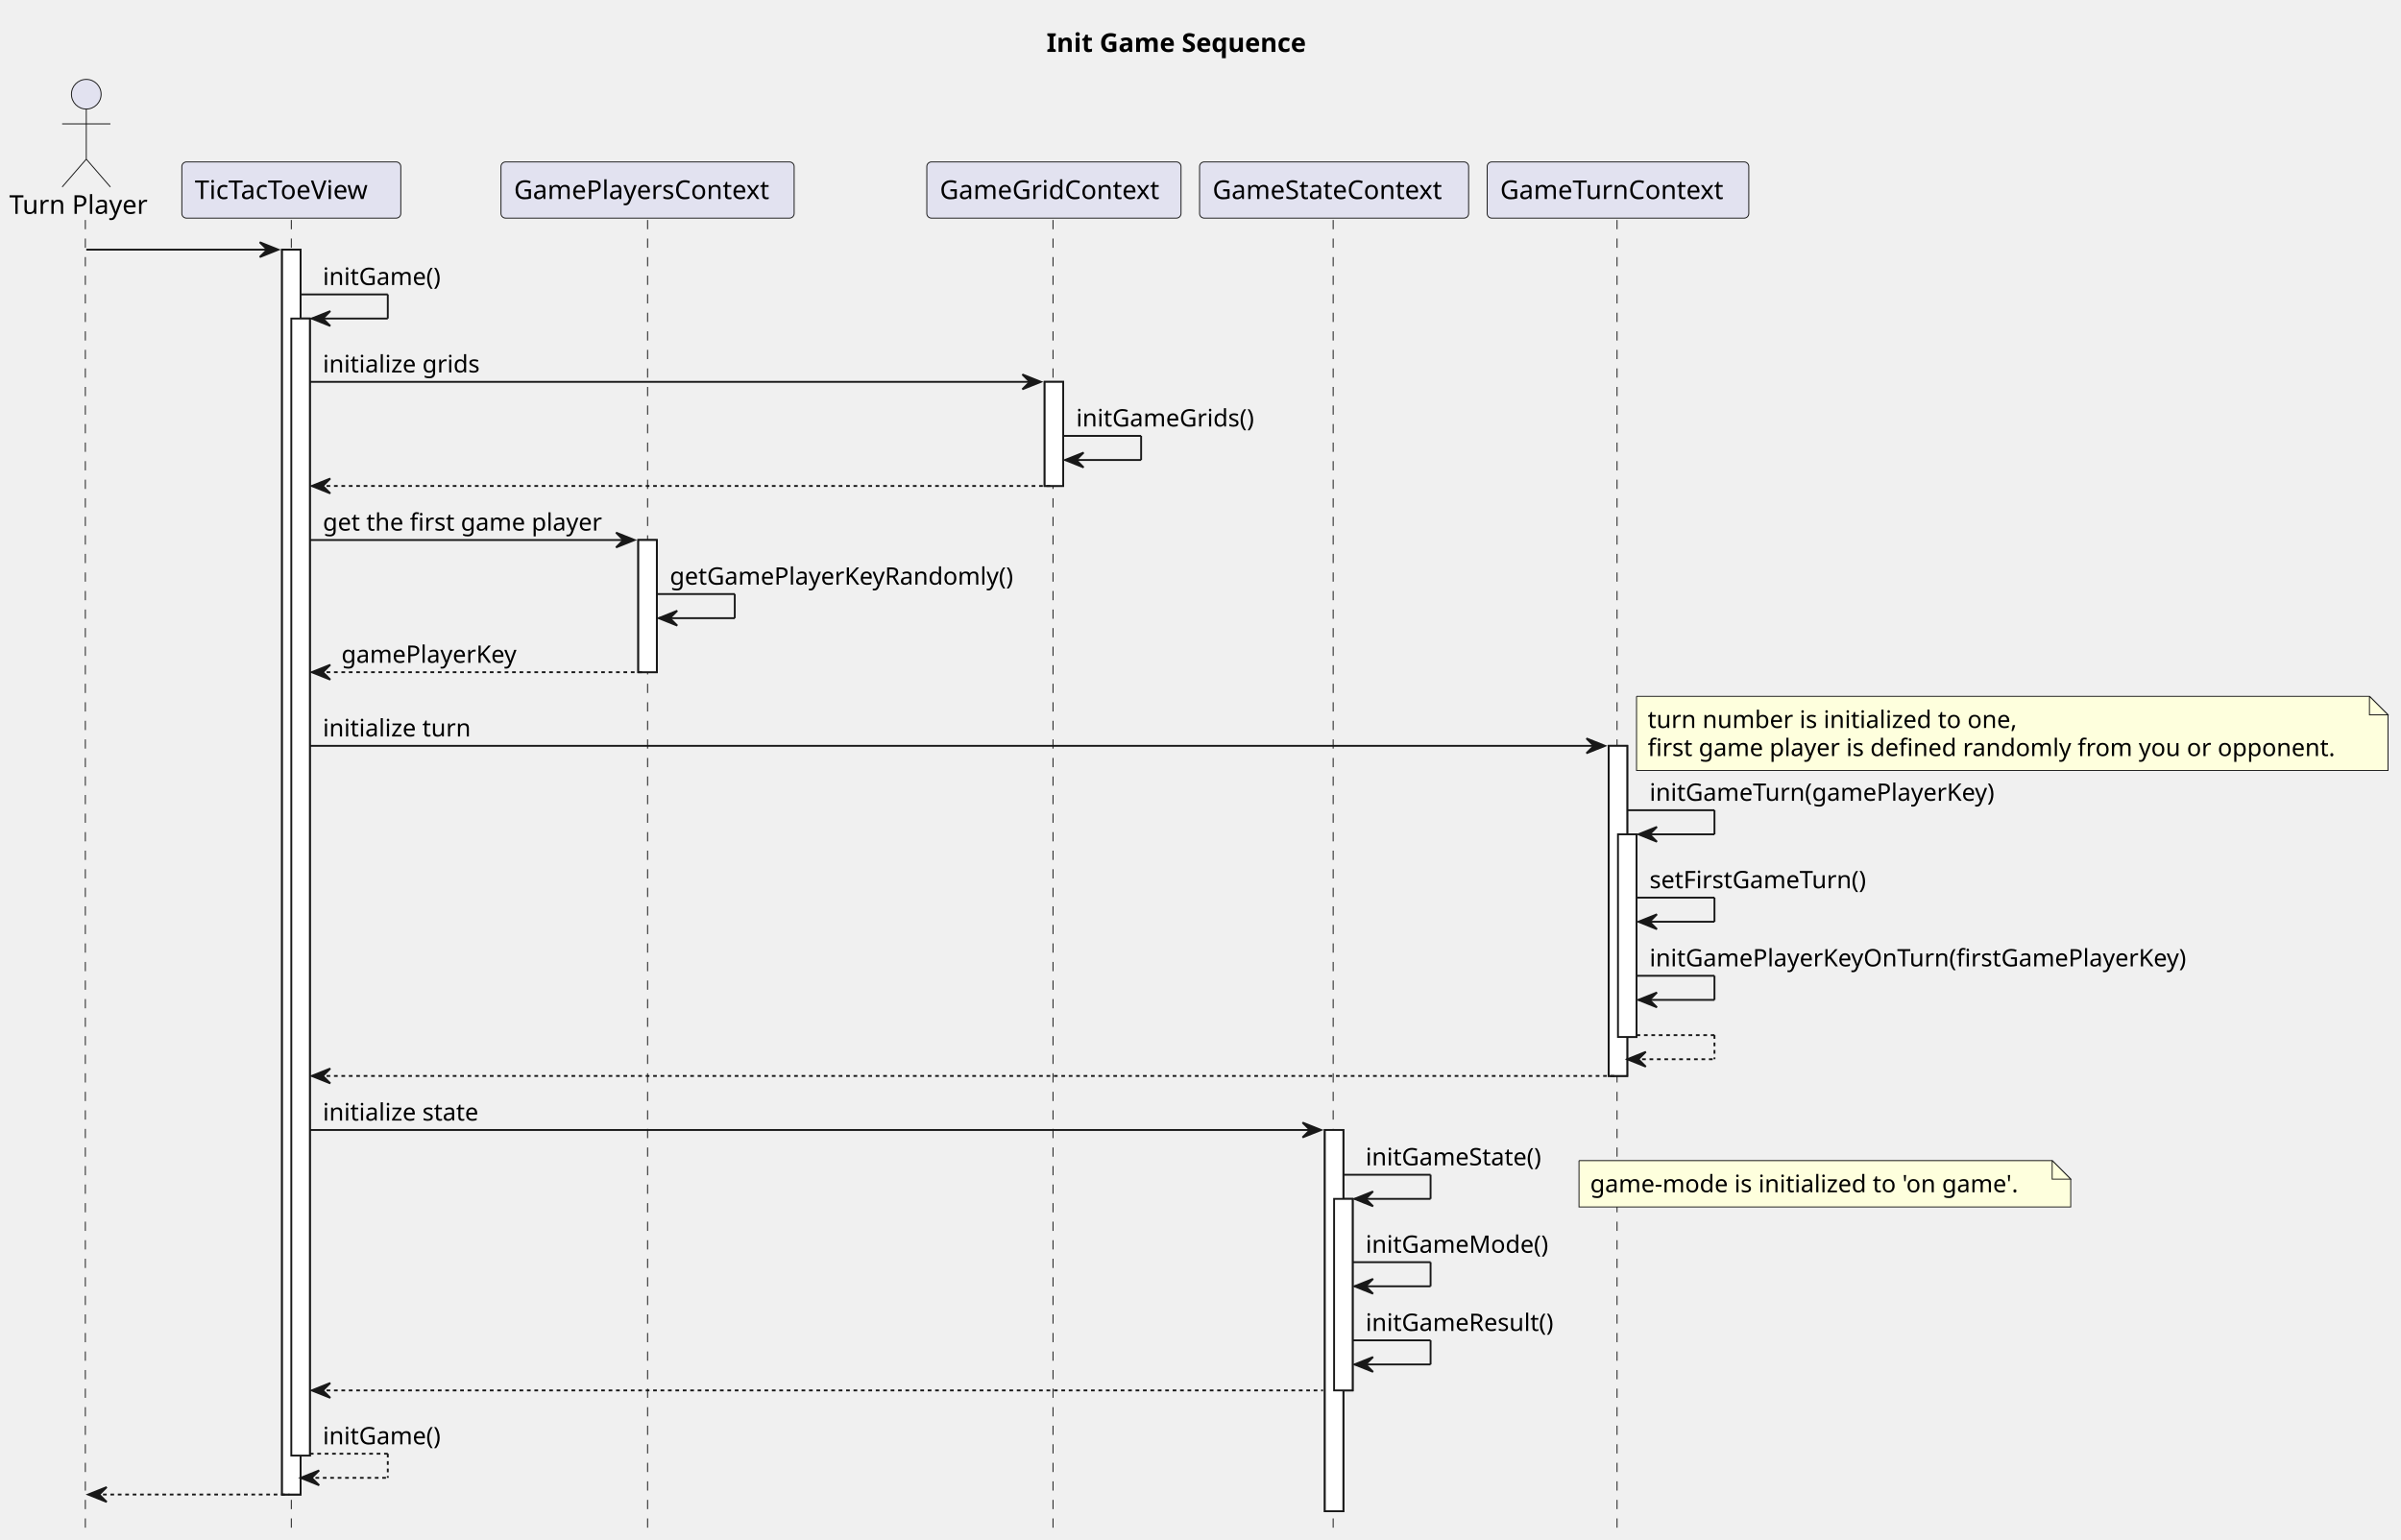
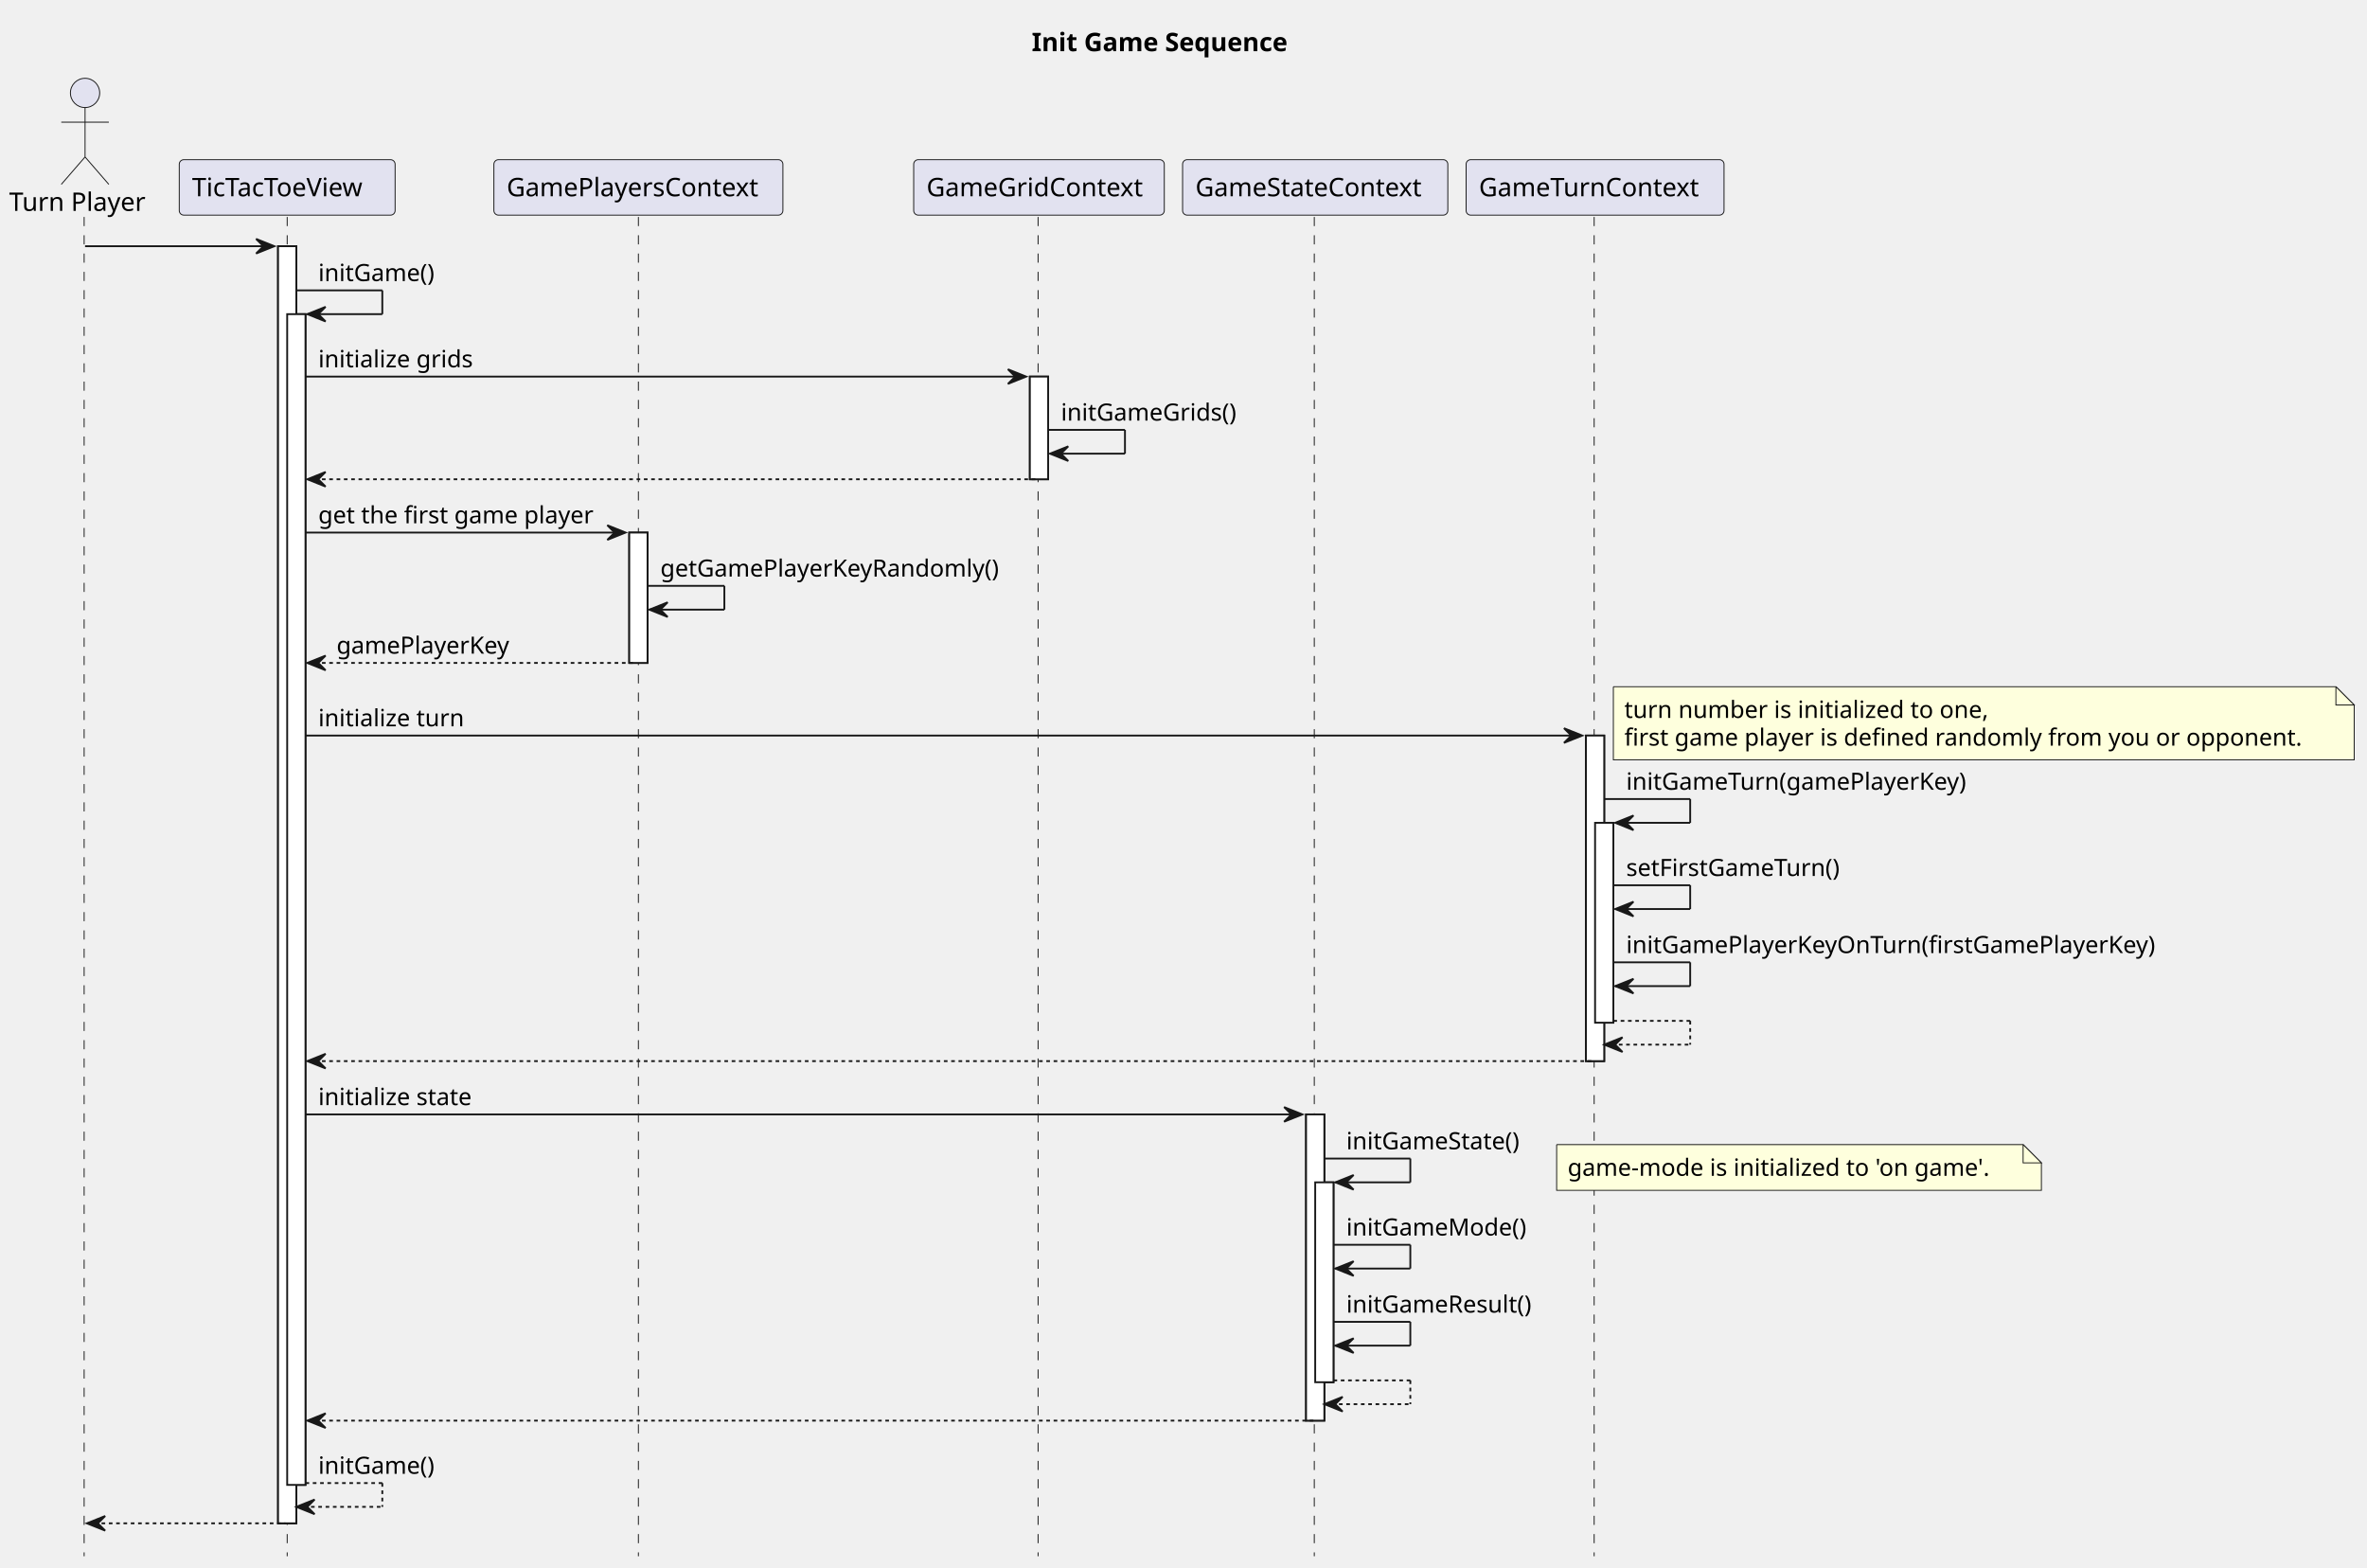
- <svg xmlns="http://www.w3.org/2000/svg" contentStyleType="text/css" height="830px" preserveAspectRatio="none" style="width:1294px;height:830px;background:#FFFFFF;" version="1.1" viewBox="0 0 1294 830" width="1294px" zoomAndPan="magnify">
+ <svg xmlns="http://www.w3.org/2000/svg" contentStyleType="text/css" height="857px" preserveAspectRatio="none" style="width:1294px;height:857px;background:#FFFFFF;" version="1.1" viewBox="0 0 1294 857" width="1294px" zoomAndPan="magnify">
  <defs />
  <g>
    <text fill="#000000" font-family="sans-serif" font-size="14" font-weight="bold" lengthAdjust="spacing" textLength="158" x="564" y="27.995">Init Game Sequence</text>
-     <rect fill="#FFFFFF" height="671.125" style="stroke:#181818;stroke-width:1.0;" width="10" x="152" y="134.594" />
-     <rect fill="#FFFFFF" height="612.992" style="stroke:#181818;stroke-width:1.0;" width="10" x="157" y="171.727" />
+     <rect fill="#FFFFFF" height="698.125" style="stroke:#181818;stroke-width:1.0;" width="10" x="152" y="134.594" />
+     <rect fill="#FFFFFF" height="639.992" style="stroke:#181818;stroke-width:1.0;" width="10" x="157" y="171.727" />
    <rect fill="#FFFFFF" height="71.266" style="stroke:#181818;stroke-width:1.0;" width="10" x="344" y="291.125" />
    <rect fill="#FFFFFF" height="56.133" style="stroke:#181818;stroke-width:1.0;" width="10" x="563" y="205.859" />
-     <rect fill="#FFFFFF" height="205.531" style="stroke:#181818;stroke-width:1.0;" width="10" x="714" y="609.188" />
-     <rect fill="#FFFFFF" height="103.266" style="stroke:#181818;stroke-width:1.0;" width="10" x="719" y="646.32" />
+     <rect fill="#FFFFFF" height="167.398" style="stroke:#181818;stroke-width:1.0;" width="10" x="714" y="609.188" />
+     <rect fill="#FFFFFF" height="109.266" style="stroke:#181818;stroke-width:1.0;" width="10" x="719" y="646.32" />
    <rect fill="#FFFFFF" height="177.965" style="stroke:#181818;stroke-width:1.0;" width="10" x="867" y="402.09" />
    <rect fill="#FFFFFF" height="109.266" style="stroke:#181818;stroke-width:1.0;" width="10" x="872" y="449.789" />
-     <line style="stroke:#181818;stroke-width:0.5;stroke-dasharray:5.0,5.0;" x1="46" x2="46" y1="118.594" y2="823.719" />
-     <line style="stroke:#181818;stroke-width:0.5;stroke-dasharray:5.0,5.0;" x1="157" x2="157" y1="118.594" y2="823.719" />
-     <line style="stroke:#181818;stroke-width:0.5;stroke-dasharray:5.0,5.0;" x1="349" x2="349" y1="118.594" y2="823.719" />
-     <line style="stroke:#181818;stroke-width:0.5;stroke-dasharray:5.0,5.0;" x1="567.5" x2="567.5" y1="118.594" y2="823.719" />
-     <line style="stroke:#181818;stroke-width:0.5;stroke-dasharray:5.0,5.0;" x1="718.5" x2="718.5" y1="118.594" y2="823.719" />
-     <line style="stroke:#181818;stroke-width:0.5;stroke-dasharray:5.0,5.0;" x1="871.5" x2="871.5" y1="118.594" y2="823.719" />
+     <line style="stroke:#181818;stroke-width:0.5;stroke-dasharray:5.0,5.0;" x1="46" x2="46" y1="118.594" y2="850.719" />
+     <line style="stroke:#181818;stroke-width:0.5;stroke-dasharray:5.0,5.0;" x1="157" x2="157" y1="118.594" y2="850.719" />
+     <line style="stroke:#181818;stroke-width:0.5;stroke-dasharray:5.0,5.0;" x1="349" x2="349" y1="118.594" y2="850.719" />
+     <line style="stroke:#181818;stroke-width:0.5;stroke-dasharray:5.0,5.0;" x1="567.5" x2="567.5" y1="118.594" y2="850.719" />
+     <line style="stroke:#181818;stroke-width:0.5;stroke-dasharray:5.0,5.0;" x1="718.5" x2="718.5" y1="118.594" y2="850.719" />
+     <line style="stroke:#181818;stroke-width:0.5;stroke-dasharray:5.0,5.0;" x1="871.5" x2="871.5" y1="118.594" y2="850.719" />
    <text fill="#000000" font-family="sans-serif" font-size="14" lengthAdjust="spacing" textLength="77" x="5" y="115.292">Turn Player</text>
    <ellipse cx="46.5" cy="50.797" fill="#E2E2F0" rx="8" ry="8" style="stroke:#181818;stroke-width:0.5;" />
    <path d="M46.5,58.797 L46.5,85.797 M33.5,66.797 L59.5,66.797 M46.5,85.797 L33.5,100.797 M46.5,85.797 L59.5,100.797 " fill="none" style="stroke:#181818;stroke-width:0.5;" />
    <rect fill="#E2E2F0" height="30.297" rx="2.5" ry="2.5" style="stroke:#181818;stroke-width:0.5;" width="118" x="98" y="87.297" />
    <text fill="#000000" font-family="sans-serif" font-size="14" lengthAdjust="spacing" textLength="104" x="105" y="107.292">TicTacToeView</text>
    <rect fill="#E2E2F0" height="30.297" rx="2.5" ry="2.5" style="stroke:#181818;stroke-width:0.5;" width="158" x="270" y="87.297" />
    <text fill="#000000" font-family="sans-serif" font-size="14" lengthAdjust="spacing" textLength="144" x="277" y="107.292">GamePlayersContext</text>
    <rect fill="#E2E2F0" height="30.297" rx="2.5" ry="2.5" style="stroke:#181818;stroke-width:0.5;" width="137" x="499.5" y="87.297" />
    <text fill="#000000" font-family="sans-serif" font-size="14" lengthAdjust="spacing" textLength="123" x="506.5" y="107.292">GameGridContext</text>
    <rect fill="#E2E2F0" height="30.297" rx="2.5" ry="2.5" style="stroke:#181818;stroke-width:0.5;" width="145" x="646.5" y="87.297" />
    <text fill="#000000" font-family="sans-serif" font-size="14" lengthAdjust="spacing" textLength="131" x="653.5" y="107.292">GameStateContext</text>
    <rect fill="#E2E2F0" height="30.297" rx="2.5" ry="2.5" style="stroke:#181818;stroke-width:0.5;" width="141" x="801.5" y="87.297" />
    <text fill="#000000" font-family="sans-serif" font-size="14" lengthAdjust="spacing" textLength="127" x="808.5" y="107.292">GameTurnContext</text>
-     <rect fill="#FFFFFF" height="671.125" style="stroke:#181818;stroke-width:1.0;" width="10" x="152" y="134.594" />
-     <rect fill="#FFFFFF" height="612.992" style="stroke:#181818;stroke-width:1.0;" width="10" x="157" y="171.727" />
+     <rect fill="#FFFFFF" height="698.125" style="stroke:#181818;stroke-width:1.0;" width="10" x="152" y="134.594" />
+     <rect fill="#FFFFFF" height="639.992" style="stroke:#181818;stroke-width:1.0;" width="10" x="157" y="171.727" />
    <rect fill="#FFFFFF" height="71.266" style="stroke:#181818;stroke-width:1.0;" width="10" x="344" y="291.125" />
    <rect fill="#FFFFFF" height="56.133" style="stroke:#181818;stroke-width:1.0;" width="10" x="563" y="205.859" />
-     <rect fill="#FFFFFF" height="205.531" style="stroke:#181818;stroke-width:1.0;" width="10" x="714" y="609.188" />
-     <rect fill="#FFFFFF" height="103.266" style="stroke:#181818;stroke-width:1.0;" width="10" x="719" y="646.32" />
+     <rect fill="#FFFFFF" height="167.398" style="stroke:#181818;stroke-width:1.0;" width="10" x="714" y="609.188" />
+     <rect fill="#FFFFFF" height="109.266" style="stroke:#181818;stroke-width:1.0;" width="10" x="719" y="646.32" />
    <rect fill="#FFFFFF" height="177.965" style="stroke:#181818;stroke-width:1.0;" width="10" x="867" y="402.09" />
    <rect fill="#FFFFFF" height="109.266" style="stroke:#181818;stroke-width:1.0;" width="10" x="872" y="449.789" />
    <polygon fill="#181818" points="140,130.594,150,134.594,140,138.594,144,134.594" style="stroke:#181818;stroke-width:1.0;" />
    <line style="stroke:#181818;stroke-width:1.0;" x1="46.5" x2="146" y1="134.594" y2="134.594" />
    <line style="stroke:#181818;stroke-width:1.0;" x1="162" x2="209" y1="158.727" y2="158.727" />
    <line style="stroke:#181818;stroke-width:1.0;" x1="209" x2="209" y1="158.727" y2="171.727" />
    <line style="stroke:#181818;stroke-width:1.0;" x1="168" x2="209" y1="171.727" y2="171.727" />
    <polygon fill="#181818" points="178,167.727,168,171.727,178,175.727,174,171.727" style="stroke:#181818;stroke-width:1.0;" />
    <text fill="#000000" font-family="sans-serif" font-size="13" lengthAdjust="spacing" textLength="68" x="174" y="153.661">initGame()</text>
    <polygon fill="#181818" points="551,201.859,561,205.859,551,209.859,555,205.859" style="stroke:#181818;stroke-width:1.0;" />
    <line style="stroke:#181818;stroke-width:1.0;" x1="167" x2="557" y1="205.859" y2="205.859" />
    <text fill="#000000" font-family="sans-serif" font-size="13" lengthAdjust="spacing" textLength="86" x="174" y="200.793">initialize grids</text>
    <line style="stroke:#181818;stroke-width:1.0;" x1="573" x2="615" y1="234.992" y2="234.992" />
    <line style="stroke:#181818;stroke-width:1.0;" x1="615" x2="615" y1="234.992" y2="247.992" />
    <line style="stroke:#181818;stroke-width:1.0;" x1="574" x2="615" y1="247.992" y2="247.992" />
    <polygon fill="#181818" points="584,243.992,574,247.992,584,251.992,580,247.992" style="stroke:#181818;stroke-width:1.0;" />
    <text fill="#000000" font-family="sans-serif" font-size="13" lengthAdjust="spacing" textLength="101" x="580" y="229.926">initGameGrids()</text>
    <polygon fill="#181818" points="178,257.992,168,261.992,178,265.992,174,261.992" style="stroke:#181818;stroke-width:1.0;" />
    <line style="stroke:#181818;stroke-width:1.0;stroke-dasharray:2.0,2.0;" x1="172" x2="567" y1="261.992" y2="261.992" />
    <polygon fill="#181818" points="332,287.125,342,291.125,332,295.125,336,291.125" style="stroke:#181818;stroke-width:1.0;" />
    <line style="stroke:#181818;stroke-width:1.0;" x1="167" x2="338" y1="291.125" y2="291.125" />
    <text fill="#000000" font-family="sans-serif" font-size="13" lengthAdjust="spacing" textLength="158" x="174" y="286.059">get the first game player</text>
    <line style="stroke:#181818;stroke-width:1.0;" x1="354" x2="396" y1="320.258" y2="320.258" />
    <line style="stroke:#181818;stroke-width:1.0;" x1="396" x2="396" y1="320.258" y2="333.258" />
    <line style="stroke:#181818;stroke-width:1.0;" x1="355" x2="396" y1="333.258" y2="333.258" />
    <polygon fill="#181818" points="365,329.258,355,333.258,365,337.258,361,333.258" style="stroke:#181818;stroke-width:1.0;" />
    <text fill="#000000" font-family="sans-serif" font-size="13" lengthAdjust="spacing" textLength="195" x="361" y="315.192">getGamePlayerKeyRandomly()</text>
    <polygon fill="#181818" points="178,358.391,168,362.391,178,366.391,174,362.391" style="stroke:#181818;stroke-width:1.0;" />
    <line style="stroke:#181818;stroke-width:1.0;stroke-dasharray:2.0,2.0;" x1="172" x2="348" y1="362.391" y2="362.391" />
    <text fill="#000000" font-family="sans-serif" font-size="13" lengthAdjust="spacing" textLength="99" x="184" y="357.325">gamePlayerKey</text>
    <polygon fill="#181818" points="855,398.09,865,402.09,855,406.09,859,402.09" style="stroke:#181818;stroke-width:1.0;" />
    <line style="stroke:#181818;stroke-width:1.0;" x1="167" x2="861" y1="402.09" y2="402.09" />
    <text fill="#000000" font-family="sans-serif" font-size="13" lengthAdjust="spacing" textLength="81" x="174" y="397.024">initialize turn</text>
    <path d="M882,375.391 L882,415.391 L1287,415.391 L1287,385.391 L1277,375.391 L882,375.391 " fill="#FEFFDD" style="stroke:#181818;stroke-width:0.5;" />
    <path d="M1277,375.391 L1277,385.391 L1287,385.391 L1277,375.391 " fill="#FEFFDD" style="stroke:#181818;stroke-width:0.5;" />
    <text fill="#000000" font-family="sans-serif" font-size="13" lengthAdjust="spacing" textLength="206" x="888" y="392.457">turn number is initialized to one,</text>
    <text fill="#000000" font-family="sans-serif" font-size="13" lengthAdjust="spacing" textLength="384" x="888" y="407.59">first game player is defined randomly from you or opponent.</text>
    <line style="stroke:#181818;stroke-width:1.0;" x1="877" x2="924" y1="436.789" y2="436.789" />
    <line style="stroke:#181818;stroke-width:1.0;" x1="924" x2="924" y1="436.789" y2="449.789" />
    <line style="stroke:#181818;stroke-width:1.0;" x1="883" x2="924" y1="449.789" y2="449.789" />
    <polygon fill="#181818" points="893,445.789,883,449.789,893,453.789,889,449.789" style="stroke:#181818;stroke-width:1.0;" />
    <text fill="#000000" font-family="sans-serif" font-size="13" lengthAdjust="spacing" textLength="195" x="889" y="431.723">initGameTurn(gamePlayerKey)</text>
    <line style="stroke:#181818;stroke-width:1.0;" x1="882" x2="924" y1="483.922" y2="483.922" />
    <line style="stroke:#181818;stroke-width:1.0;" x1="924" x2="924" y1="483.922" y2="496.922" />
    <line style="stroke:#181818;stroke-width:1.0;" x1="883" x2="924" y1="496.922" y2="496.922" />
    <polygon fill="#181818" points="893,492.922,883,496.922,893,500.922,889,496.922" style="stroke:#181818;stroke-width:1.0;" />
    <text fill="#000000" font-family="sans-serif" font-size="13" lengthAdjust="spacing" textLength="124" x="889" y="478.856">setFirstGameTurn()</text>
    <line style="stroke:#181818;stroke-width:1.0;" x1="882" x2="924" y1="526.055" y2="526.055" />
    <line style="stroke:#181818;stroke-width:1.0;" x1="924" x2="924" y1="526.055" y2="539.055" />
    <line style="stroke:#181818;stroke-width:1.0;" x1="883" x2="924" y1="539.055" y2="539.055" />
    <polygon fill="#181818" points="893,535.055,883,539.055,893,543.055,889,539.055" style="stroke:#181818;stroke-width:1.0;" />
    <text fill="#000000" font-family="sans-serif" font-size="13" lengthAdjust="spacing" textLength="301" x="889" y="520.989">initGamePlayerKeyOnTurn(firstGamePlayerKey)</text>
    <line style="stroke:#181818;stroke-width:1.0;stroke-dasharray:2.0,2.0;" x1="882" x2="924" y1="558.055" y2="558.055" />
    <line style="stroke:#181818;stroke-width:1.0;stroke-dasharray:2.0,2.0;" x1="924" x2="924" y1="558.055" y2="571.055" />
    <line style="stroke:#181818;stroke-width:1.0;stroke-dasharray:2.0,2.0;" x1="877" x2="924" y1="571.055" y2="571.055" />
    <polygon fill="#181818" points="887,567.055,877,571.055,887,575.055,883,571.055" style="stroke:#181818;stroke-width:1.0;" />
    <polygon fill="#181818" points="178,576.055,168,580.055,178,584.055,174,580.055" style="stroke:#181818;stroke-width:1.0;" />
    <line style="stroke:#181818;stroke-width:1.0;stroke-dasharray:2.0,2.0;" x1="172" x2="871" y1="580.055" y2="580.055" />
    <polygon fill="#181818" points="702,605.188,712,609.188,702,613.188,706,609.188" style="stroke:#181818;stroke-width:1.0;" />
    <line style="stroke:#181818;stroke-width:1.0;" x1="167" x2="708" y1="609.188" y2="609.188" />
    <text fill="#000000" font-family="sans-serif" font-size="13" lengthAdjust="spacing" textLength="88" x="174" y="604.122">initialize state</text>
    <line style="stroke:#181818;stroke-width:1.0;" x1="724" x2="771" y1="633.32" y2="633.32" />
    <line style="stroke:#181818;stroke-width:1.0;" x1="771" x2="771" y1="633.32" y2="646.32" />
    <line style="stroke:#181818;stroke-width:1.0;" x1="730" x2="771" y1="646.32" y2="646.32" />
    <polygon fill="#181818" points="740,642.32,730,646.32,740,650.32,736,646.32" style="stroke:#181818;stroke-width:1.0;" />
    <text fill="#000000" font-family="sans-serif" font-size="13" lengthAdjust="spacing" textLength="103" x="736" y="628.254">initGameState()</text>
    <path d="M851,625.688 L851,650.688 L1116,650.688 L1116,635.688 L1106,625.688 L851,625.688 " fill="#FEFFDD" style="stroke:#181818;stroke-width:0.5;" />
    <path d="M1106,625.688 L1106,635.688 L1116,635.688 L1106,625.688 " fill="#FEFFDD" style="stroke:#181818;stroke-width:0.5;" />
    <text fill="#000000" font-family="sans-serif" font-size="13" lengthAdjust="spacing" textLength="244" x="857" y="642.754">game-mode is initialized to 'on game'.</text>
    <line style="stroke:#181818;stroke-width:1.0;" x1="729" x2="771" y1="680.453" y2="680.453" />
    <line style="stroke:#181818;stroke-width:1.0;" x1="771" x2="771" y1="680.453" y2="693.453" />
    <line style="stroke:#181818;stroke-width:1.0;" x1="730" x2="771" y1="693.453" y2="693.453" />
    <polygon fill="#181818" points="740,689.453,730,693.453,740,697.453,736,693.453" style="stroke:#181818;stroke-width:1.0;" />
    <text fill="#000000" font-family="sans-serif" font-size="13" lengthAdjust="spacing" textLength="103" x="736" y="675.387">initGameMode()</text>
    <line style="stroke:#181818;stroke-width:1.0;" x1="729" x2="771" y1="722.586" y2="722.586" />
    <line style="stroke:#181818;stroke-width:1.0;" x1="771" x2="771" y1="722.586" y2="735.586" />
    <line style="stroke:#181818;stroke-width:1.0;" x1="730" x2="771" y1="735.586" y2="735.586" />
    <polygon fill="#181818" points="740,731.586,730,735.586,740,739.586,736,735.586" style="stroke:#181818;stroke-width:1.0;" />
    <text fill="#000000" font-family="sans-serif" font-size="13" lengthAdjust="spacing" textLength="107" x="736" y="717.52">initGameResult()</text>
-     <polygon fill="#181818" points="178,745.586,168,749.586,178,753.586,174,749.586" style="stroke:#181818;stroke-width:1.0;" />
-     <line style="stroke:#181818;stroke-width:1.0;stroke-dasharray:2.0,2.0;" x1="172" x2="713" y1="749.586" y2="749.586" />
-     <line style="stroke:#181818;stroke-width:1.0;stroke-dasharray:2.0,2.0;" x1="167" x2="209" y1="783.719" y2="783.719" />
-     <line style="stroke:#181818;stroke-width:1.0;stroke-dasharray:2.0,2.0;" x1="209" x2="209" y1="783.719" y2="796.719" />
-     <line style="stroke:#181818;stroke-width:1.0;stroke-dasharray:2.0,2.0;" x1="162" x2="209" y1="796.719" y2="796.719" />
-     <polygon fill="#181818" points="172,792.719,162,796.719,172,800.719,168,796.719" style="stroke:#181818;stroke-width:1.0;" />
-     <text fill="#000000" font-family="sans-serif" font-size="13" lengthAdjust="spacing" textLength="68" x="174" y="778.653">initGame()</text>
-     <polygon fill="#181818" points="57.5,801.719,47.5,805.719,57.5,809.719,53.5,805.719" style="stroke:#181818;stroke-width:1.0;" />
-     <line style="stroke:#181818;stroke-width:1.0;stroke-dasharray:2.0,2.0;" x1="51.5" x2="156" y1="805.719" y2="805.719" />
+     <line style="stroke:#181818;stroke-width:1.0;stroke-dasharray:2.0,2.0;" x1="729" x2="771" y1="754.586" y2="754.586" />
+     <line style="stroke:#181818;stroke-width:1.0;stroke-dasharray:2.0,2.0;" x1="771" x2="771" y1="754.586" y2="767.586" />
+     <line style="stroke:#181818;stroke-width:1.0;stroke-dasharray:2.0,2.0;" x1="724" x2="771" y1="767.586" y2="767.586" />
+     <polygon fill="#181818" points="734,763.586,724,767.586,734,771.586,730,767.586" style="stroke:#181818;stroke-width:1.0;" />
+     <polygon fill="#181818" points="178,772.586,168,776.586,178,780.586,174,776.586" style="stroke:#181818;stroke-width:1.0;" />
+     <line style="stroke:#181818;stroke-width:1.0;stroke-dasharray:2.0,2.0;" x1="172" x2="718" y1="776.586" y2="776.586" />
+     <line style="stroke:#181818;stroke-width:1.0;stroke-dasharray:2.0,2.0;" x1="167" x2="209" y1="810.719" y2="810.719" />
+     <line style="stroke:#181818;stroke-width:1.0;stroke-dasharray:2.0,2.0;" x1="209" x2="209" y1="810.719" y2="823.719" />
+     <line style="stroke:#181818;stroke-width:1.0;stroke-dasharray:2.0,2.0;" x1="162" x2="209" y1="823.719" y2="823.719" />
+     <polygon fill="#181818" points="172,819.719,162,823.719,172,827.719,168,823.719" style="stroke:#181818;stroke-width:1.0;" />
+     <text fill="#000000" font-family="sans-serif" font-size="13" lengthAdjust="spacing" textLength="68" x="174" y="805.653">initGame()</text>
+     <polygon fill="#181818" points="57.5,828.719,47.5,832.719,57.5,836.719,53.5,832.719" style="stroke:#181818;stroke-width:1.0;" />
+     <line style="stroke:#181818;stroke-width:1.0;stroke-dasharray:2.0,2.0;" x1="51.5" x2="156" y1="832.719" y2="832.719" />
  </g>
</svg>
